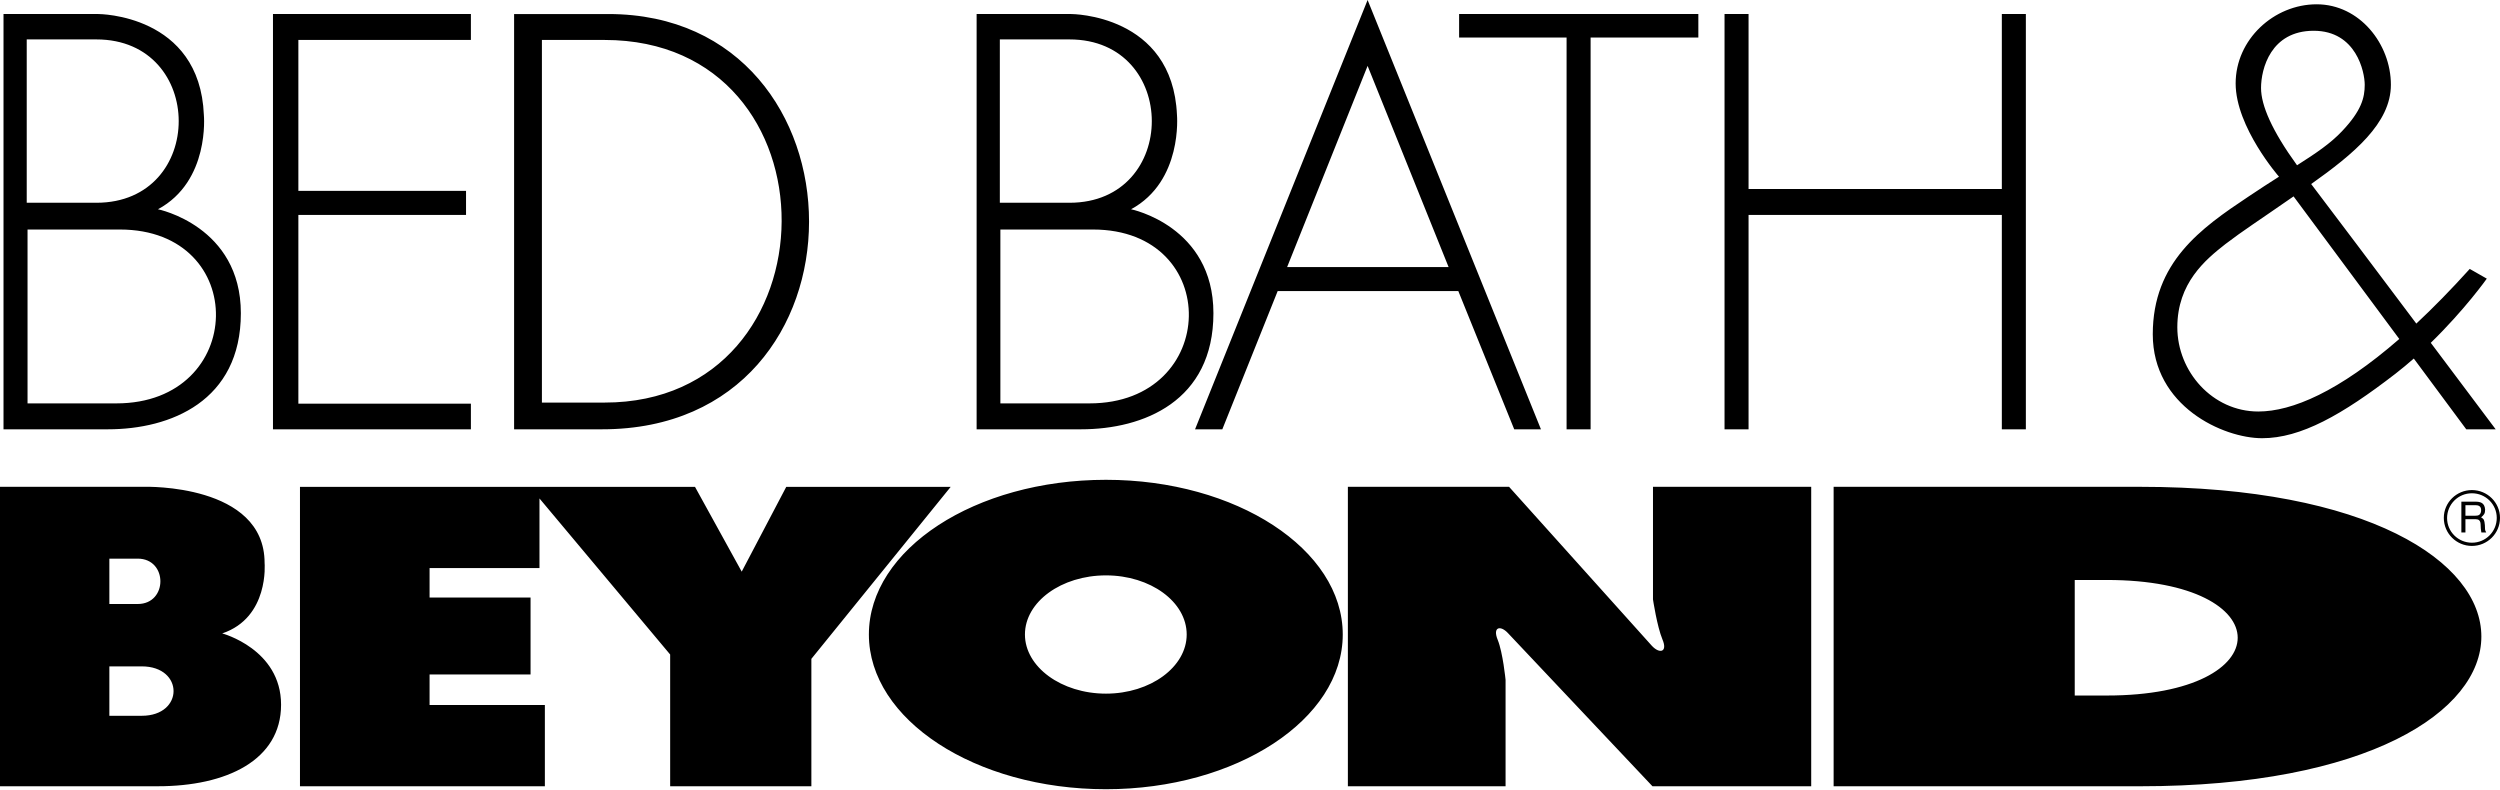
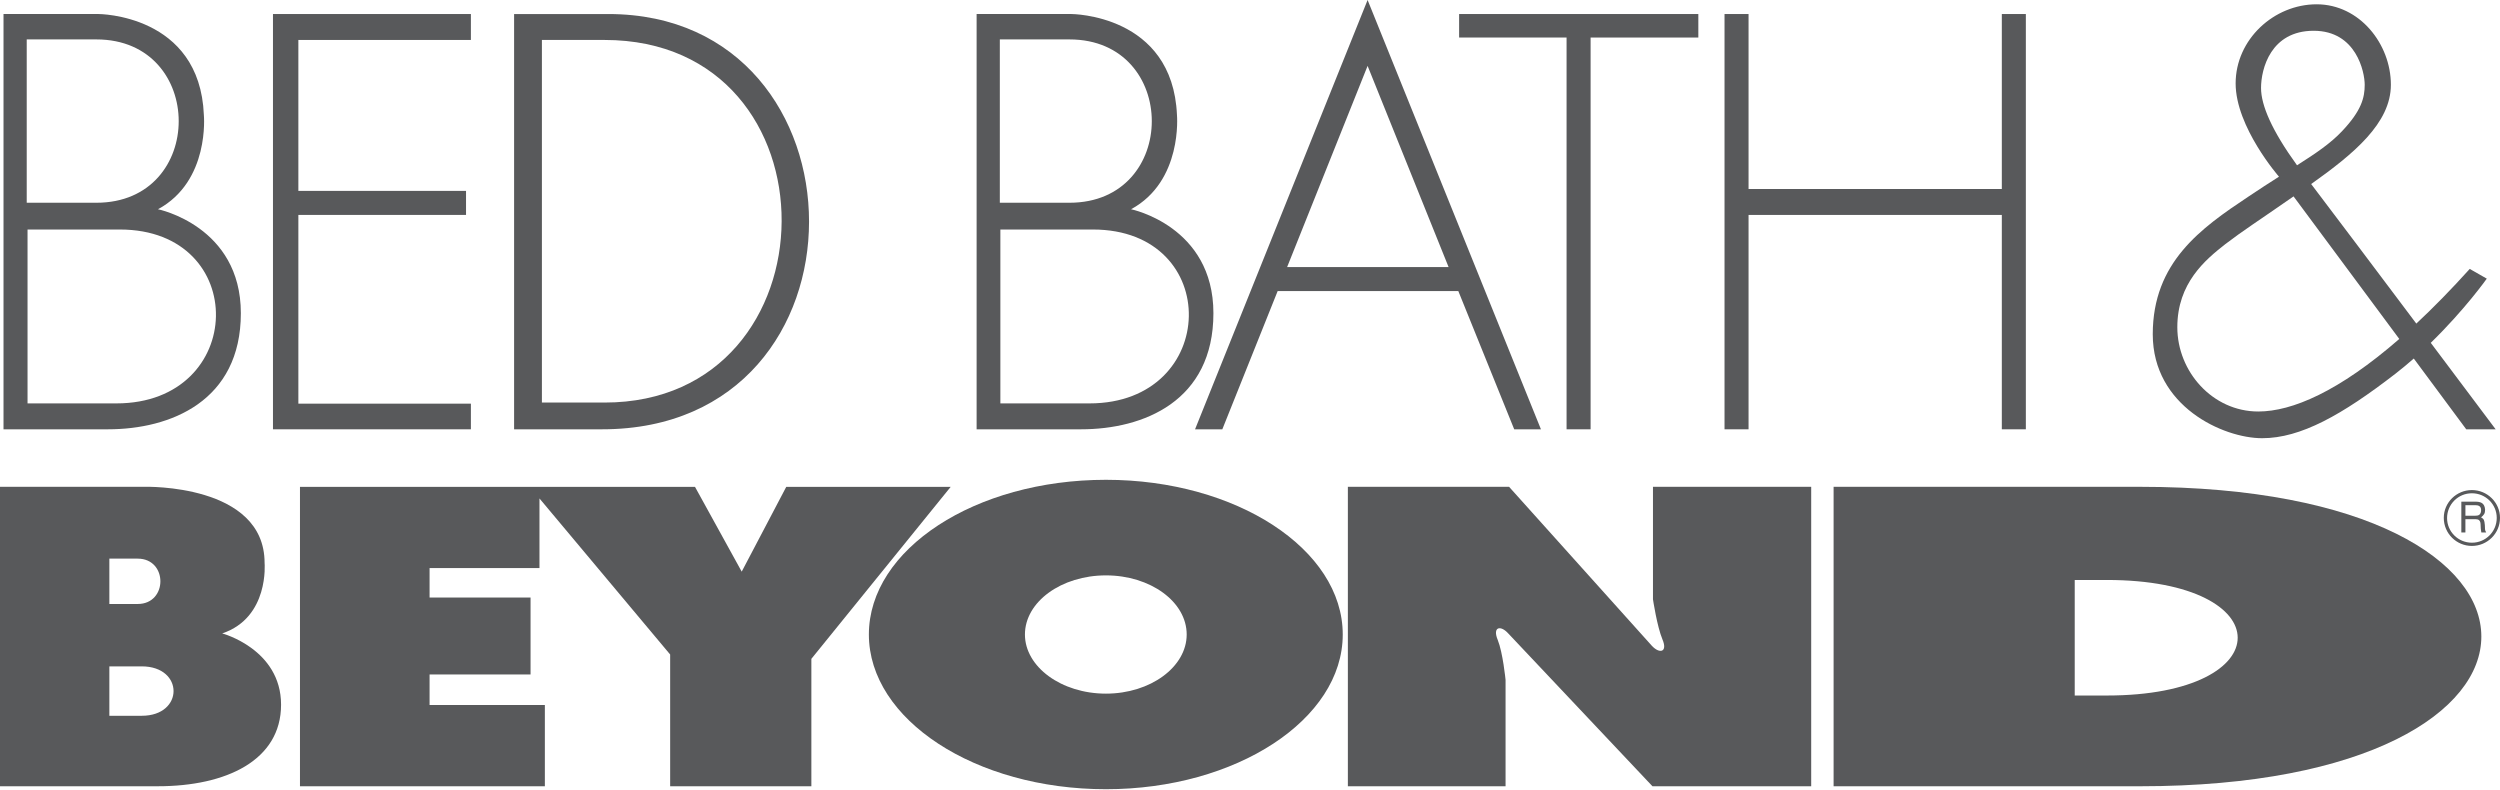
- <svg xmlns="http://www.w3.org/2000/svg" version="1.1" id="Layer_1" x="0px" y="0px" width="175.749px" height="55.482px" viewBox="0 0 175.749 55.482" enable-background="new 0 0 175.749 55.482" xml:space="preserve">
-   <path fill-rule="evenodd" clip-rule="evenodd" d="M175.749,36.406c0,1.1-0.893,1.973-1.975,1.973s-1.975-0.873-1.975-1.973  c0-1.082,0.893-1.955,1.975-1.955S175.749,35.324,175.749,36.406L175.749,36.406z M175.521,36.406c0-0.949-0.777-1.729-1.746-1.729  s-1.746,0.779-1.746,1.746c0,0.949,0.777,1.729,1.746,1.729S175.521,37.373,175.521,36.406L175.521,36.406z M173.034,37.432h0.285  V36.5h0.721c0.438,0,0.322,0.398,0.361,0.666l0.037,0.266h0.342c-0.113-0.191-0.076-0.229-0.094-0.514  c-0.039-0.379-0.059-0.418-0.266-0.551c0.207-0.17,0.283-0.266,0.283-0.549c-0.037-0.494-0.359-0.551-0.701-0.551h-0.969V37.432  L173.034,37.432z M128.903,34.223v21.051h21.562c31.965,0,31.965-21.051,0-21.051H128.903L128.903,34.223z M77.748,55.482  c9.148,0,16.647-4.896,16.647-10.877c0-5.998-7.499-10.875-16.647-10.875c-9.188,0-16.666,4.877-16.666,10.875  C61.082,50.586,68.561,55.482,77.748,55.482L77.748,55.482z M11.104,55.273c4.802,0,8.655-1.822,8.655-5.732  s-4.138-5.012-4.138-5.012c3.321-1.119,2.98-4.953,2.98-4.953c0-5.58-8.409-5.354-8.409-5.354H0v21.051H11.104L11.104,55.273z   M173.622,18.905c-1.32,1.462-2.57,2.737-3.756,3.843c-2.812-3.746-5.934-7.893-7.391-9.81c2.986-2.12,5.604-4.274,5.604-6.979  c0-2.866-2.201-5.657-5.219-5.657c-3,0-5.695,2.469-5.695,5.562c0,3.074,3.047,6.557,3.047,6.557  c-0.65,0.413-1.371,0.877-2.172,1.416c-3.305,2.201-6.701,4.593-6.701,9.661c0,5.067,4.953,7.308,7.688,7.308  c2.715,0,5.617-1.633,9.377-4.537c0.445-0.346,0.873-0.703,1.285-1.064l3.688,4.975h2.068c0,0-2.045-2.729-4.562-6.08  c2.402-2.338,3.938-4.511,3.938-4.511L173.622,18.905L173.622,18.905z M84.012,30.18h1.917l3.891-9.718h12.699l3.93,9.718h1.879  L96.142,0L84.012,30.18L84.012,30.18z M36.141,0.986V30.18h6.188c19.532,0,19.114-29.193,0.437-29.193H36.141L36.141,0.986z   M76.001,30.18c4.386,0,9.302-1.975,9.302-8.162c0-6.131-5.79-7.307-5.79-7.307c3.645-1.975,3.228-6.625,3.228-6.625  c-0.305-7.1-7.441-7.1-7.441-7.1h-6.644V30.18H76.001L76.001,30.18z M7.593,30.18c4.385,0,9.339-1.975,9.339-8.162  c0-6.131-5.827-7.307-5.827-7.307c3.663-1.975,3.227-6.625,3.227-6.625c-0.285-7.1-7.422-7.1-7.422-7.1H0.247V30.18H7.593  L7.593,30.18z M174.022,35.514h-0.703v0.74h0.703c0.189,0,0.359-0.037,0.398-0.322C174.458,35.551,174.192,35.514,174.022,35.514  L174.022,35.514z M145.853,48.895h2.26c12.262,0,12.262-8.123,0-8.123h-2.26V48.895L145.853,48.895z M94.755,34.223v21.051h11.086  v-7.479c0,0-0.189-1.918-0.551-2.809c-0.379-0.912,0.189-1.064,0.74-0.457l10.137,10.744h11.16V34.223h-11.123v7.916  c0,0,0.285,1.898,0.664,2.809c0.381,0.893-0.189,1.045-0.74,0.455l-10.041-11.18H94.755L94.755,34.223z M77.748,40.449  c-3.133,0-5.695,1.859-5.695,4.156c0,2.277,2.562,4.158,5.695,4.158c3.132,0,5.676-1.881,5.676-4.158  C83.424,42.309,80.88,40.449,77.748,40.449L77.748,40.449z M21.088,34.223v21.051h17.216v-5.713h-8.105v-2.146h7.099v-5.408h-7.099  v-2.07h7.726v-4.896l9.187,10.971v9.264h9.927v-8.959l9.795-12.092h-11.56l-3.132,5.961l-3.284-5.961H21.088L21.088,34.223z   M7.688,42.461h1.993c2.126,0,2.126-3.189,0-3.189H7.688V42.461L7.688,42.461z M7.688,46.846v3.473h2.278c2.98,0,2.98-3.473,0-3.473  H7.688L7.688,46.846z M168.669,23.83l-7.432-10.024c-2.686,1.866-3.469,2.347-4.793,3.353c-1.404,1.102-3.379,2.734-3.379,5.848  c0,3.112,2.469,5.922,5.695,5.922C161.132,28.928,164.427,27.522,168.669,23.83L168.669,23.83z M161.481,11.619  c1.354-0.861,2.35-1.536,3.162-2.395c1.367-1.442,1.596-2.354,1.596-3.265c0-0.892-0.588-3.796-3.588-3.796  c-3.018,0-3.701,2.676-3.701,4.023C158.95,7.406,159.716,9.182,161.481,11.619L161.481,11.619z M122.923,13.287V0.986h-1.689V30.18  h1.689v-15.07h17.805v15.07h1.689V0.986h-1.689v12.301H122.923L122.923,13.287z M102.575,0.986v1.652h7.555V30.18h1.689V2.639h7.574  V0.986H102.575L102.575,0.986z M101.835,18.772L96.142,4.631l-5.657,14.142H101.835L101.835,18.772z M38.096,2.809v25.492H42.5  c16.476,0,16.722-25.492,0-25.492H38.096L38.096,2.809z M19.19,0.986V30.18h13.914v-1.803H20.975V15.109h11.787V13.42H20.975V2.809  h12.129V0.986H19.19L19.19,0.986z M70.288,2.771v11.483h4.897c7.725,0,7.706-11.483,0-11.483H70.288L70.288,2.771z M1.879,2.771  v11.483h4.897c7.726,0,7.707-11.483,0-11.483H1.879L1.879,2.771z M70.326,16.135v12.223h6.264c9.148,0,9.396-12.223,0.246-12.223  H70.326L70.326,16.135z M1.936,16.135v12.223h6.245c9.168,0,9.415-12.223,0.247-12.223H1.936L1.936,16.135z" />
+ <svg xmlns="http://www.w3.org/2000/svg" version="1.1" id="Layer_1" x="0px" y="0px" width="175.75px" height="55.482px" viewBox="0 0 175.75 55.482" enable-background="new 0 0 175.75 55.482" xml:space="preserve">
+   <g>
+     <path fill="#58595B" d="M173.774,34.451c-1.082,0-1.976,0.873-1.976,1.955c0,1.1,0.894,1.973,1.976,1.973s1.976-0.873,1.976-1.973   C175.75,35.324,174.856,34.451,173.774,34.451z M173.775,38.152c-0.969,0-1.746-0.78-1.746-1.729c0-0.967,0.777-1.746,1.746-1.746   s1.746,0.78,1.746,1.729C175.521,37.373,174.744,38.152,173.775,38.152z" />
+     <path fill="#58595B" d="M174.419,36.367c0.207-0.17,0.283-0.266,0.283-0.549c-0.037-0.494-0.359-0.551-0.701-0.551h-0.969v2.165   h0.002h0.284V36.5h0.722c0.438,0,0.321,0.398,0.36,0.666l0.037,0.267h0.342c-0.112-0.191-0.075-0.229-0.094-0.515   C174.647,36.539,174.626,36.5,174.419,36.367z M174.022,36.254h-0.703v-0.739h0.703c0.17,0,0.437,0.036,0.397,0.418   C174.38,36.217,174.21,36.254,174.022,36.254z" />
+     <path fill="#58595B" d="M150.464,34.223h-21.562v21.051h21.562C182.43,55.274,182.43,34.223,150.464,34.223z M148.113,48.895h-2.26   v-8.123h2.26C160.375,40.772,160.375,48.895,148.113,48.895z" />
+     <path fill="#58595B" d="M77.748,33.73c-9.188,0-16.666,4.877-16.666,10.875c0,5.98,7.479,10.877,16.666,10.877   c9.148,0,16.647-4.896,16.647-10.877C94.395,38.607,86.896,33.73,77.748,33.73z M77.748,48.763c-3.133,0-5.695-1.882-5.695-4.158   c0-2.297,2.562-4.156,5.695-4.156c3.132,0,5.676,1.86,5.676,4.156C83.424,46.882,80.88,48.763,77.748,48.763z" />
+     <path fill="#58595B" d="M15.621,44.529c3.321-1.119,2.98-4.953,2.98-4.953c0-5.58-8.409-5.354-8.409-5.354H0v21.051h11.104   c4.802,0,8.655-1.822,8.655-5.732S15.621,44.529,15.621,44.529z M7.688,39.272h1.993c2.126,0,2.126,3.188,0,3.188H7.688V39.272z    M9.966,50.319H7.688v-3.473h2.278C12.946,46.846,12.946,50.319,9.966,50.319z" />
+     <path fill="#58595B" d="M159.027,30.806c2.715,0,5.617-1.634,9.377-4.537c0.445-0.347,0.873-0.703,1.285-1.064l3.688,4.976h2.068   c0,0-2.045-2.729-4.562-6.08c2.402-2.338,3.938-4.512,3.938-4.512l-1.198-0.684c-1.32,1.462-2.57,2.737-3.756,3.843   c-2.812-3.746-5.935-7.893-7.392-9.81c2.985-2.12,5.604-4.274,5.604-6.979c0-2.866-2.201-5.657-5.22-5.657   c-3,0-5.694,2.47-5.694,5.562c0,3.074,3.047,6.557,3.047,6.557c-0.65,0.413-1.371,0.877-2.172,1.416   c-3.306,2.201-6.701,4.594-6.701,9.661S156.292,30.806,159.027,30.806z M158.951,6.186c0-1.348,0.682-4.023,3.7-4.023   c3,0,3.588,2.904,3.588,3.796c0,0.911-0.229,1.823-1.596,3.266c-0.812,0.858-1.808,1.533-3.162,2.395   C159.716,9.182,158.951,7.406,158.951,6.186z M156.444,17.159c1.324-1.006,2.106-1.487,4.793-3.353l7.433,10.023   c-4.242,3.692-7.537,5.098-9.91,5.1c-3.225,0-5.694-2.811-5.694-5.923C153.065,19.893,155.041,18.26,156.444,17.159z" />
+     <path fill="#58595B" d="M85.929,30.18l3.891-9.719h12.699l3.93,9.719h1.879L96.142,0L84.012,30.18H85.929z M96.142,4.631   l5.693,14.142v0.001H90.485L96.142,4.631z" />
+     <path fill="#58595B" d="M42.766,0.987h-6.625V30.18h6.188C61.861,30.18,61.443,0.987,42.766,0.987z M38.096,2.809H42.5   c16.722,0,16.476,25.491,0,25.491h-4.404V2.809z" />
+     <path fill="#58595B" d="M85.303,22.018c0-6.131-5.79-7.308-5.79-7.308c3.645-1.975,3.228-6.625,3.228-6.625   c-0.305-7.1-7.441-7.1-7.441-7.1h-6.644V30.18h7.345C80.387,30.18,85.303,28.205,85.303,22.018z M70.288,2.771h4.897   c7.706,0,7.725,11.482,0,11.482h-4.897V2.771z M70.326,16.135h6.51c9.15,0,8.902,12.224-0.246,12.224h-6.264V16.135z" />
+     <path fill="#58595B" d="M116.205,42.139c0,0,0.284,1.897,0.664,2.809c0.381,0.893-0.189,1.045-0.74,0.455l-10.041-11.18H94.755   v21.051h11.086v-7.479c0,0-0.189-1.918-0.551-2.809c-0.379-0.912,0.188-1.064,0.739-0.457l10.138,10.744h11.16v-21.05h-11.123   V42.139z" />
+     <polygon fill="#58595B" points="55.274,34.225 52.142,40.186 48.858,34.225 21.088,34.225 21.088,55.274 38.304,55.274    38.304,49.561 30.199,49.561 30.199,47.415 37.298,47.415 37.298,42.007 30.199,42.007 30.199,39.937 37.925,39.937 37.925,35.041    47.112,46.012 47.112,55.276 57.039,55.276 57.039,46.317 66.834,34.225  " />
+     <polygon fill="#58595B" points="122.923,15.11 140.728,15.11 140.728,30.18 142.417,30.18 142.417,0.986 140.728,0.986    140.728,13.287 122.923,13.287 122.923,0.986 121.234,0.986 121.234,30.18 122.923,30.18  " />
+     <polygon fill="#58595B" points="110.13,30.18 111.819,30.18 111.819,2.639 119.393,2.639 119.393,0.986 102.576,0.986    102.576,2.638 110.13,2.638  " />
+     <polygon fill="#58595B" points="33.104,28.377 20.975,28.377 20.975,15.109 32.762,15.109 32.762,13.42 20.975,13.42 20.975,2.809    33.104,2.809 33.104,0.986 19.19,0.986 19.19,30.18 33.104,30.18  " />
+     <path fill="#58595B" d="M16.932,22.018c0-6.131-5.827-7.308-5.827-7.308c3.663-1.975,3.227-6.625,3.227-6.625   c-0.285-7.1-7.422-7.1-7.422-7.1H0.247V30.18h7.346C11.978,30.18,16.932,28.205,16.932,22.018z M1.879,2.771h4.897   c7.707,0,7.726,11.482,0,11.482H1.879V2.771z M1.936,16.135h6.492c9.168,0,8.921,12.224-0.247,12.224H1.936V16.135z" />
+   </g>
</svg>
